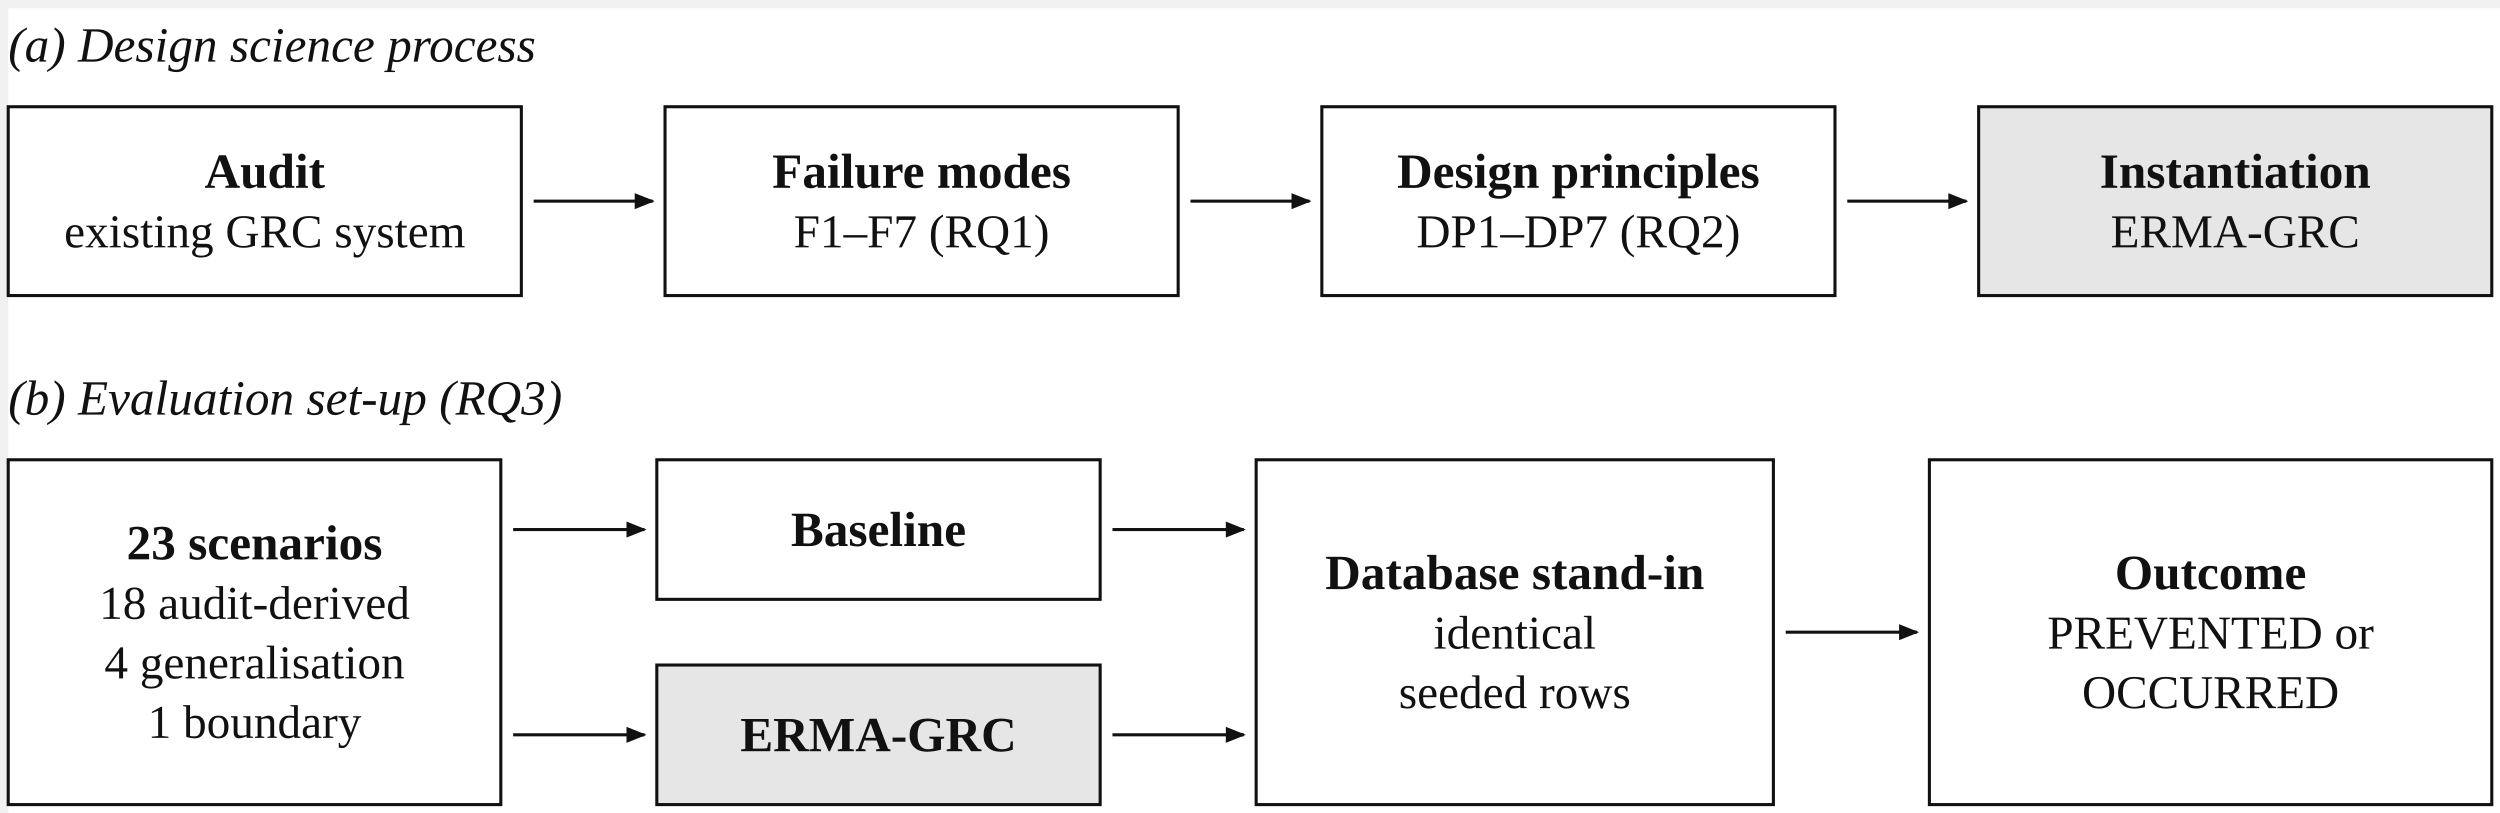
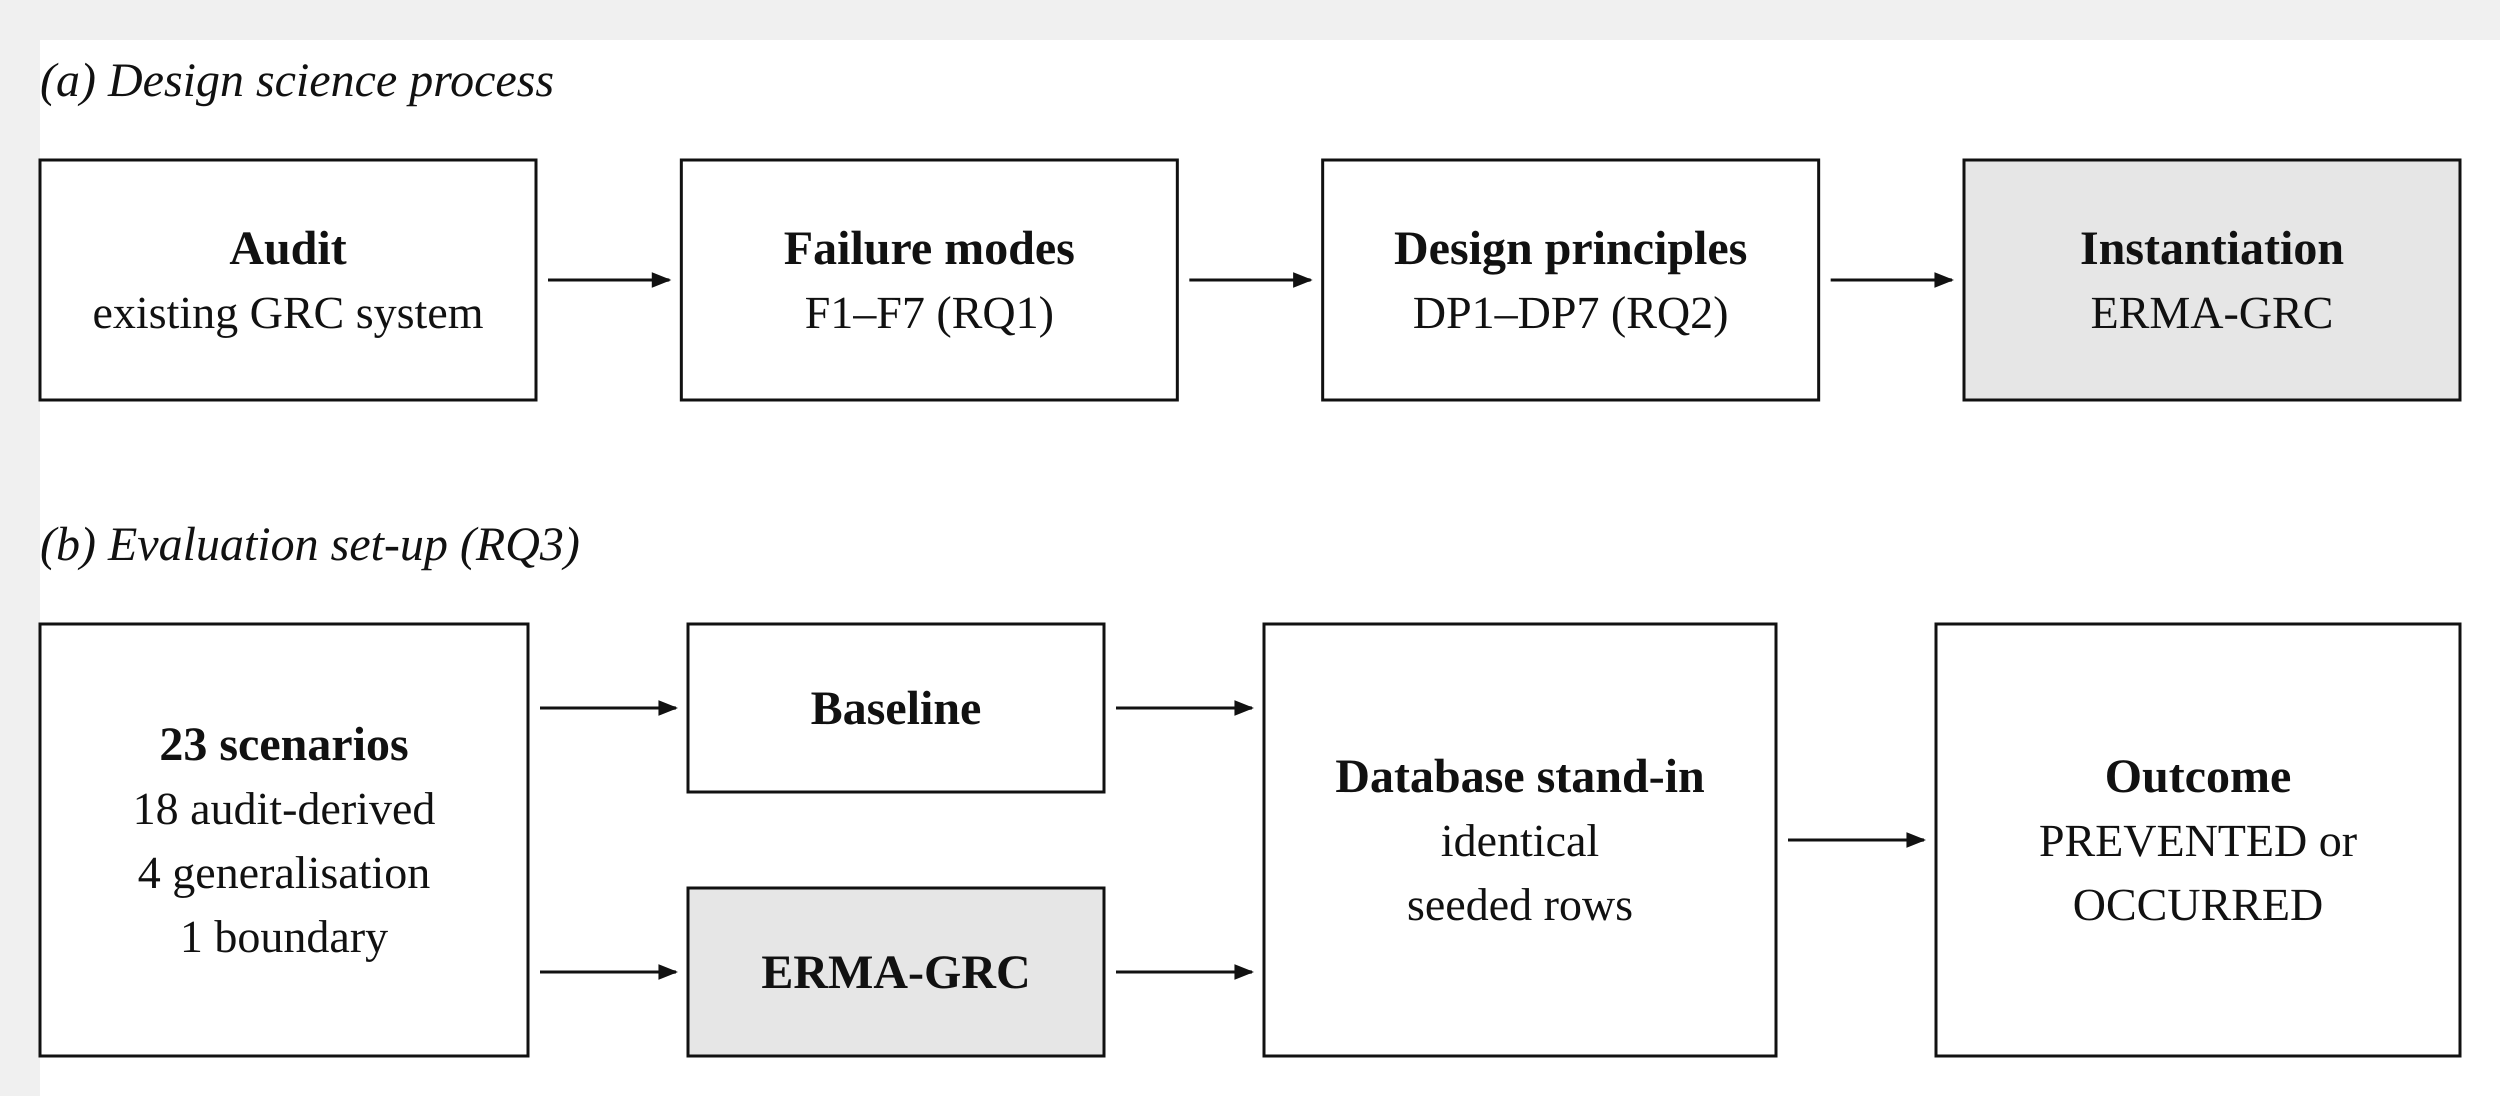
- <svg xmlns="http://www.w3.org/2000/svg" width="609" height="198" viewBox="-2 -2 609 198" font-family="'Liberation Serif', 'Times New Roman', serif" fill="#111" text-rendering="geometricPrecision">
+ <svg xmlns="http://www.w3.org/2000/svg" width="625" height="274" viewBox="-10 -10 625 274" font-family="'Liberation Serif', 'Times New Roman', serif" fill="#111" text-rendering="geometricPrecision">
  <defs>
    <marker id="ah" viewBox="0 0 10 10" refX="9" refY="5" markerWidth="6.5" markerHeight="6.5" orient="auto">
      <path d="M0,1 L10,5 L0,9 z" fill="#111" />
    </marker>
  </defs>
  <rect width="100%" height="100%" fill="white" />
-   <text x="0" y="13" font-size="12" font-style="italic">(a) Design science process</text>
-   <rect x="0" y="24" width="125" height="46" fill="white" stroke="#111" stroke-width="0.75" />
-   <text x="62.5" y="43.75" text-anchor="middle" font-size="12" font-weight="700">Audit</text>
-   <text x="62.5" y="58.25" text-anchor="middle" font-size="11.5" font-weight="400">existing GRC system</text>
-   <rect x="160" y="24" width="125" height="46" fill="white" stroke="#111" stroke-width="0.75" />
-   <text x="222.5" y="43.75" text-anchor="middle" font-size="12" font-weight="700">Failure modes</text>
-   <text x="222.5" y="58.25" text-anchor="middle" font-size="11.5" font-weight="400">F1–F7 (RQ1)</text>
-   <rect x="320" y="24" width="125" height="46" fill="white" stroke="#111" stroke-width="0.75" />
-   <text x="382.5" y="43.75" text-anchor="middle" font-size="12" font-weight="700">Design principles</text>
-   <text x="382.5" y="58.25" text-anchor="middle" font-size="11.5" font-weight="400">DP1–DP7 (RQ2)</text>
-   <rect x="480" y="24" width="125" height="46" fill="#e6e6e6" stroke="#111" stroke-width="0.75" />
-   <text x="542.5" y="43.75" text-anchor="middle" font-size="12" font-weight="700">Instantiation</text>
-   <text x="542.5" y="58.25" text-anchor="middle" font-size="11.5" font-weight="400">ERMA-GRC</text>
-   <line x1="128" y1="47" x2="157" y2="47" stroke="#111" stroke-width="0.75" marker-end="url(#ah)" />
-   <line x1="288" y1="47" x2="317" y2="47" stroke="#111" stroke-width="0.75" marker-end="url(#ah)" />
-   <line x1="448" y1="47" x2="477" y2="47" stroke="#111" stroke-width="0.75" marker-end="url(#ah)" />
-   <text x="0" y="99" font-size="12" font-style="italic">(b) Evaluation set-up (RQ3)</text>
-   <rect x="0" y="110" width="120" height="84" fill="white" stroke="#111" stroke-width="0.75" />
-   <text x="60" y="134.25" text-anchor="middle" font-size="12" font-weight="700">23 scenarios</text>
-   <text x="60" y="148.75" text-anchor="middle" font-size="11.5" font-weight="400">18 audit-derived</text>
-   <text x="60" y="163.25" text-anchor="middle" font-size="11.5" font-weight="400">4 generalisation</text>
-   <text x="60" y="177.75" text-anchor="middle" font-size="11.5" font-weight="400">1 boundary</text>
-   <rect x="158" y="110" width="108" height="34" fill="white" stroke="#111" stroke-width="0.75" />
-   <text x="212" y="131" text-anchor="middle" font-size="12" font-weight="700">Baseline</text>
-   <rect x="158" y="160" width="108" height="34" fill="#e6e6e6" stroke="#111" stroke-width="0.75" />
-   <text x="212" y="181" text-anchor="middle" font-size="12" font-weight="700">ERMA-GRC</text>
-   <rect x="304" y="110" width="126" height="84" fill="white" stroke="#111" stroke-width="0.75" />
-   <text x="367" y="141.5" text-anchor="middle" font-size="12" font-weight="700">Database stand-in</text>
-   <text x="367" y="156" text-anchor="middle" font-size="11.5" font-weight="400">identical</text>
-   <text x="367" y="170.5" text-anchor="middle" font-size="11.5" font-weight="400">seeded rows</text>
-   <rect x="468" y="110" width="137" height="84" fill="white" stroke="#111" stroke-width="0.75" />
-   <text x="536.5" y="141.5" text-anchor="middle" font-size="12" font-weight="700">Outcome</text>
-   <text x="536.5" y="156" text-anchor="middle" font-size="11.5" font-weight="400">PREVENTED or</text>
-   <text x="536.5" y="170.5" text-anchor="middle" font-size="11.5" font-weight="400">OCCURRED</text>
-   <line x1="123" y1="127" x2="155" y2="127" stroke="#111" stroke-width="0.75" marker-end="url(#ah)" />
-   <line x1="123" y1="177" x2="155" y2="177" stroke="#111" stroke-width="0.75" marker-end="url(#ah)" />
-   <line x1="269" y1="127" x2="301" y2="127" stroke="#111" stroke-width="0.75" marker-end="url(#ah)" />
-   <line x1="269" y1="177" x2="301" y2="177" stroke="#111" stroke-width="0.75" marker-end="url(#ah)" />
-   <line x1="433" y1="152" x2="465" y2="152" stroke="#111" stroke-width="0.75" marker-end="url(#ah)" />
+   <text x="0" y="14" font-size="12" font-style="italic">(a) Design science process</text>
+   <rect x="0" y="30" width="124" height="60" fill="white" stroke="#111" stroke-width="0.75" />
+   <text x="62" y="56" text-anchor="middle" font-size="12" font-weight="700">Audit</text>
+   <text x="62" y="72" text-anchor="middle" font-size="11.5" font-weight="400">existing GRC system</text>
+   <rect x="160.333" y="30" width="124" height="60" fill="white" stroke="#111" stroke-width="0.75" />
+   <text x="222.333" y="56" text-anchor="middle" font-size="12" font-weight="700">Failure modes</text>
+   <text x="222.333" y="72" text-anchor="middle" font-size="11.5" font-weight="400">F1–F7 (RQ1)</text>
+   <rect x="320.667" y="30" width="124" height="60" fill="white" stroke="#111" stroke-width="0.75" />
+   <text x="382.667" y="56" text-anchor="middle" font-size="12" font-weight="700">Design principles</text>
+   <text x="382.667" y="72" text-anchor="middle" font-size="11.5" font-weight="400">DP1–DP7 (RQ2)</text>
+   <rect x="481" y="30" width="124" height="60" fill="#e6e6e6" stroke="#111" stroke-width="0.75" />
+   <text x="543" y="56" text-anchor="middle" font-size="12" font-weight="700">Instantiation</text>
+   <text x="543" y="72" text-anchor="middle" font-size="11.5" font-weight="400">ERMA-GRC</text>
+   <line x1="127" y1="60" x2="157.333" y2="60" stroke="#111" stroke-width="0.75" marker-end="url(#ah)" />
+   <line x1="287.333" y1="60" x2="317.667" y2="60" stroke="#111" stroke-width="0.75" marker-end="url(#ah)" />
+   <line x1="447.667" y1="60" x2="478" y2="60" stroke="#111" stroke-width="0.75" marker-end="url(#ah)" />
+   <text x="0" y="130" font-size="12" font-style="italic">(b) Evaluation set-up (RQ3)</text>
+   <rect x="0" y="146" width="122" height="108" fill="white" stroke="#111" stroke-width="0.75" />
+   <text x="61" y="180" text-anchor="middle" font-size="12" font-weight="700">23 scenarios</text>
+   <text x="61" y="196" text-anchor="middle" font-size="11.5" font-weight="400">18 audit-derived</text>
+   <text x="61" y="212" text-anchor="middle" font-size="11.5" font-weight="400">4 generalisation</text>
+   <text x="61" y="228" text-anchor="middle" font-size="11.5" font-weight="400">1 boundary</text>
+   <rect x="162" y="146" width="104" height="42" fill="white" stroke="#111" stroke-width="0.75" />
+   <text x="214" y="171" text-anchor="middle" font-size="12" font-weight="700">Baseline</text>
+   <rect x="162" y="212" width="104" height="42" fill="#e6e6e6" stroke="#111" stroke-width="0.75" />
+   <text x="214" y="237" text-anchor="middle" font-size="12" font-weight="700">ERMA-GRC</text>
+   <rect x="306" y="146" width="128" height="108" fill="white" stroke="#111" stroke-width="0.75" />
+   <text x="370" y="188" text-anchor="middle" font-size="12" font-weight="700">Database stand-in</text>
+   <text x="370" y="204" text-anchor="middle" font-size="11.5" font-weight="400">identical</text>
+   <text x="370" y="220" text-anchor="middle" font-size="11.5" font-weight="400">seeded rows</text>
+   <rect x="474" y="146" width="131" height="108" fill="white" stroke="#111" stroke-width="0.75" />
+   <text x="539.5" y="188" text-anchor="middle" font-size="12" font-weight="700">Outcome</text>
+   <text x="539.5" y="204" text-anchor="middle" font-size="11.5" font-weight="400">PREVENTED or</text>
+   <text x="539.5" y="220" text-anchor="middle" font-size="11.5" font-weight="400">OCCURRED</text>
+   <line x1="125" y1="167" x2="159" y2="167" stroke="#111" stroke-width="0.75" marker-end="url(#ah)" />
+   <line x1="125" y1="233" x2="159" y2="233" stroke="#111" stroke-width="0.75" marker-end="url(#ah)" />
+   <line x1="269" y1="167" x2="303" y2="167" stroke="#111" stroke-width="0.75" marker-end="url(#ah)" />
+   <line x1="269" y1="233" x2="303" y2="233" stroke="#111" stroke-width="0.75" marker-end="url(#ah)" />
+   <line x1="437" y1="200" x2="471" y2="200" stroke="#111" stroke-width="0.75" marker-end="url(#ah)" />
</svg>
